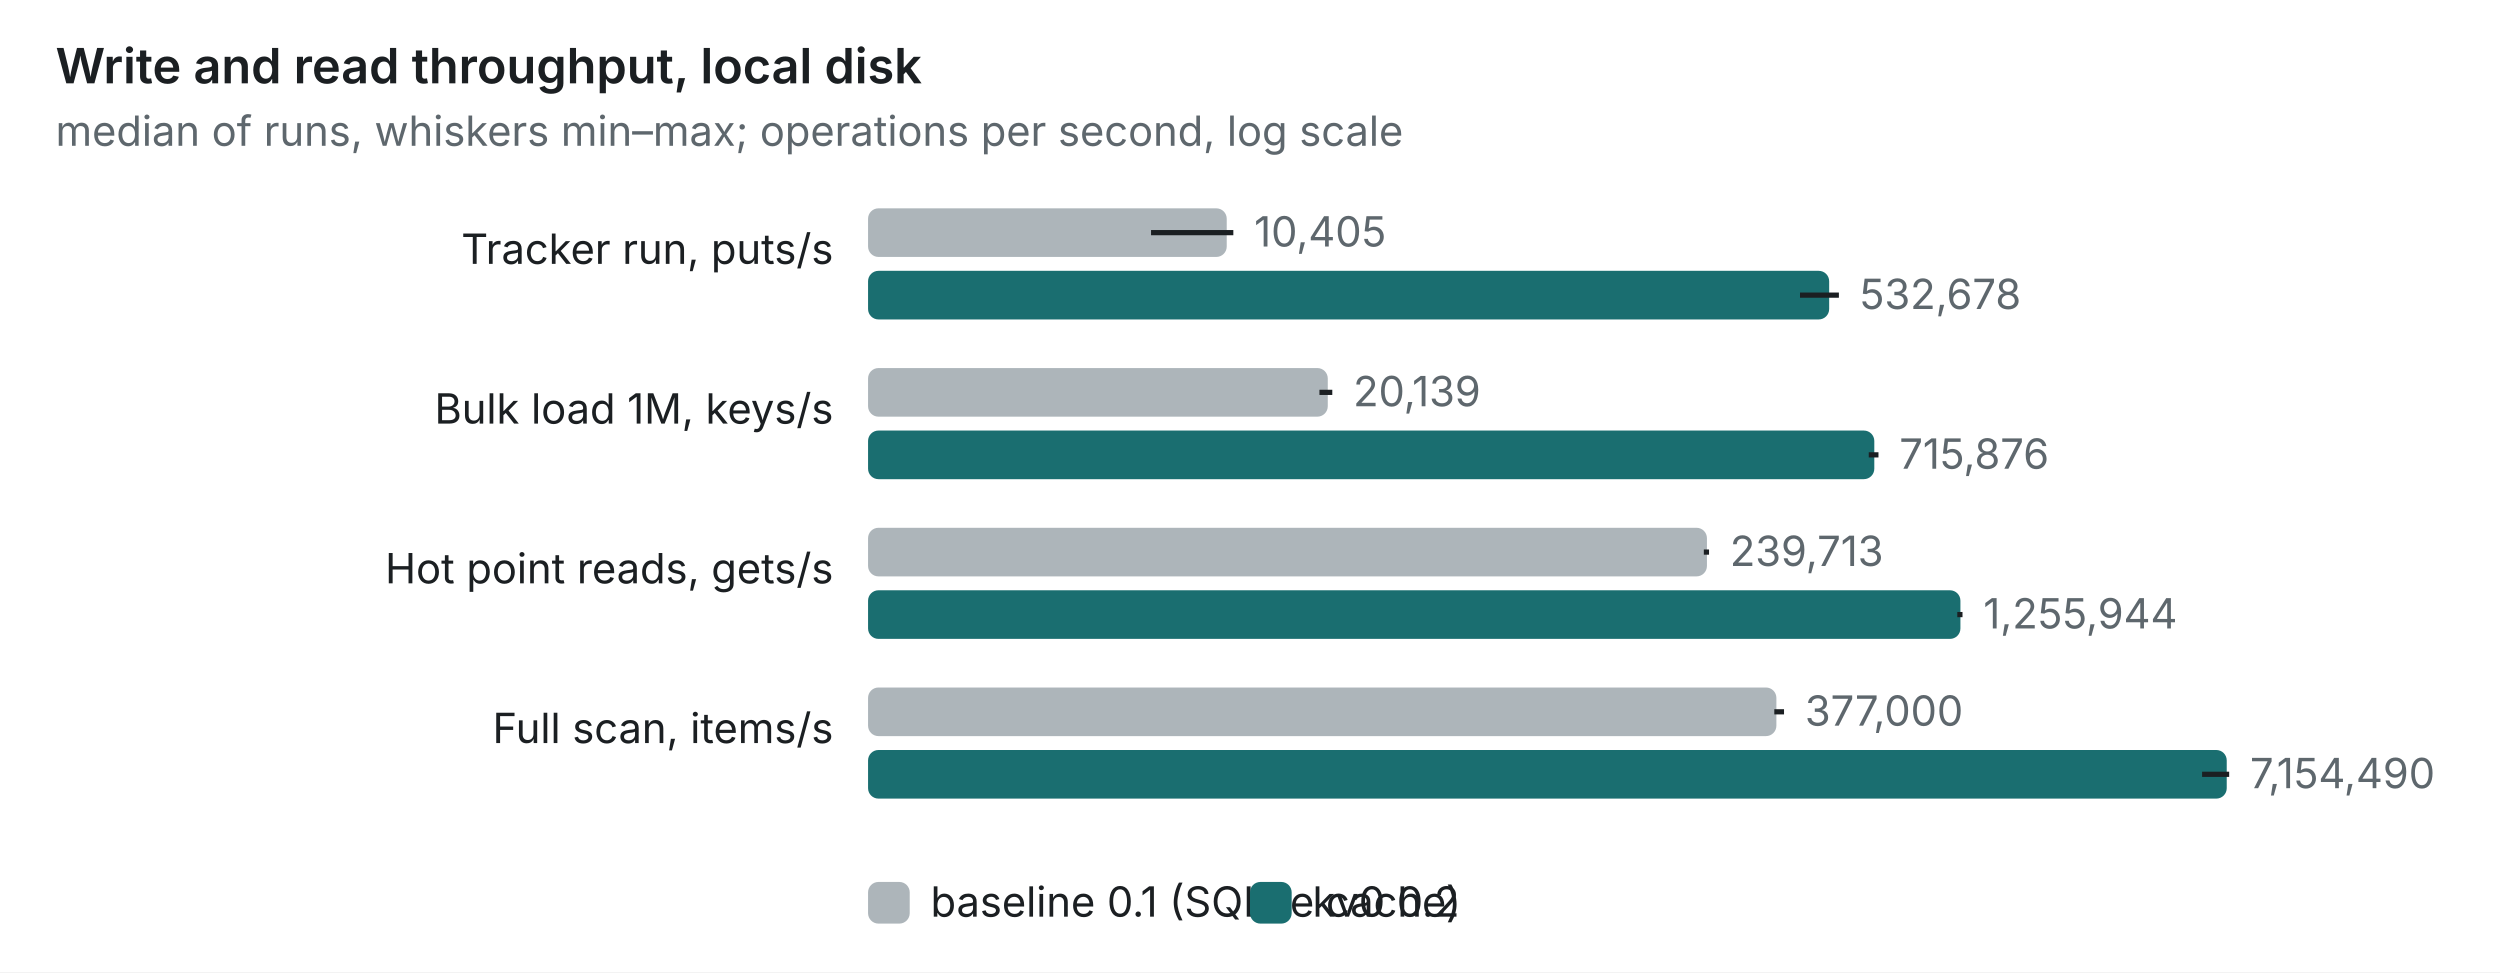
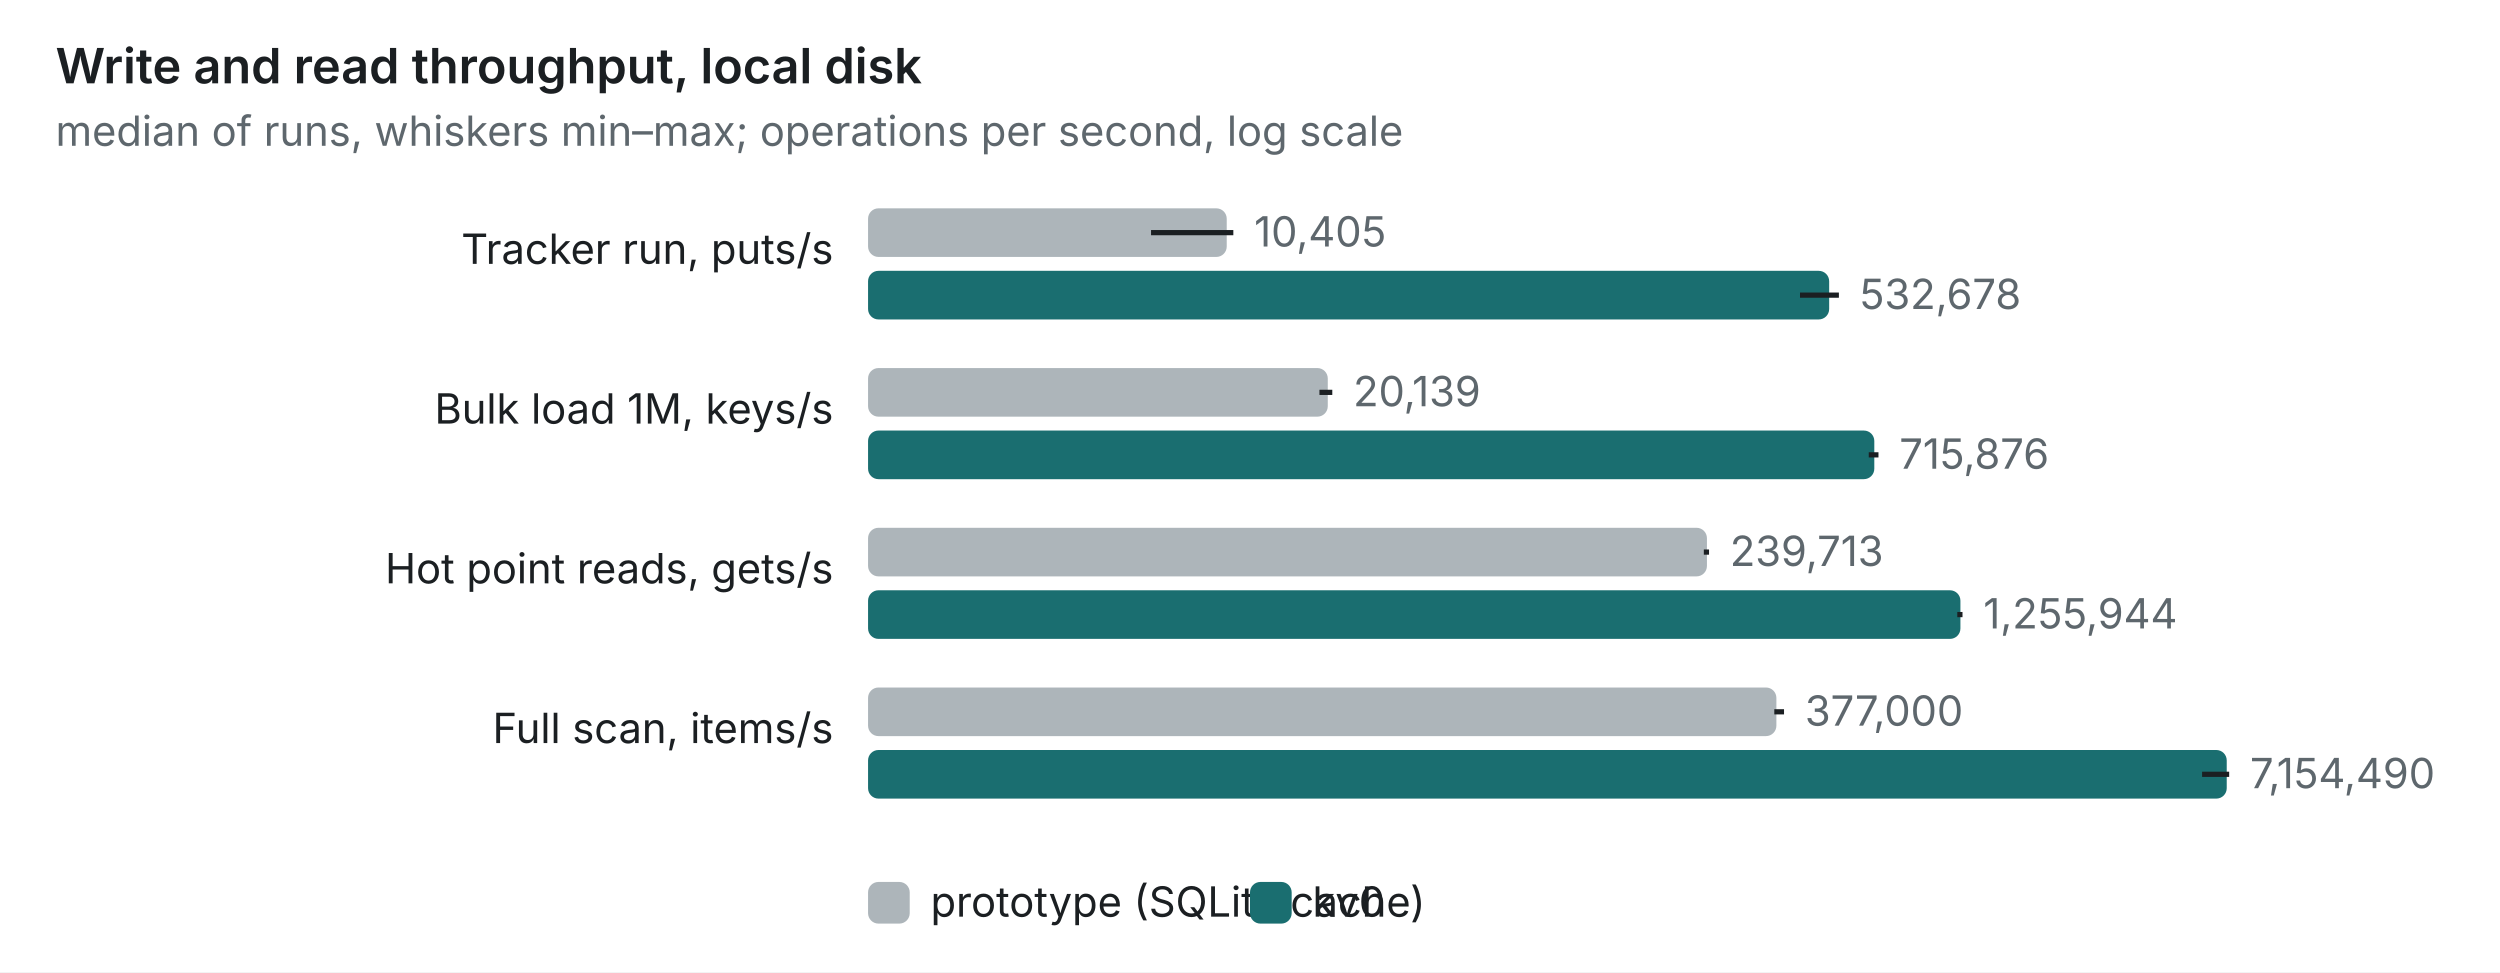
<svg xmlns="http://www.w3.org/2000/svg" viewBox="0 0 720 280" width="720" height="280" font-family="system-ui, -apple-system, Segoe UI, sans-serif" font-size="12">
  <rect width="720" height="280" fill="#FFFFFF" />
  <text x="16" y="24" font-size="14" font-weight="600" fill="#1B1F22">Write and read throughput, local disk</text>
  <text x="16" y="42" fill="#5E676D">median of runs, whiskers min–max; operations per second, log scale</text>
  <text x="240" y="76" text-anchor="end" fill="#1B1F22">Tracker run, puts/s</text>
  <rect x="250.0" y="60" width="103.3" height="14" rx="3" fill="#ADB5BA" />
  <line x1="331.5" x2="355.2" y1="67" y2="67" stroke="#1B1F22" stroke-width="1.5" />
  <text x="361.2" y="71" fill="#5E676D">10,405</text>
  <rect x="250.0" y="78" width="276.8" height="14" rx="3" fill="#1A6E70" />
  <line x1="518.4" x2="529.6" y1="85" y2="85" stroke="#1B1F22" stroke-width="1.5" />
  <text x="535.6" y="89" fill="#5E676D">532,678</text>
  <text x="240" y="122" text-anchor="end" fill="#1B1F22">Bulk load 1M, keys/s</text>
  <rect x="250.0" y="106" width="132.4" height="14" rx="3" fill="#ADB5BA" />
  <line x1="380.0" x2="383.7" y1="113" y2="113" stroke="#1B1F22" stroke-width="1.5" />
  <text x="389.7" y="117" fill="#5E676D">20,139</text>
  <rect x="250.0" y="124" width="289.8" height="14" rx="3" fill="#1A6E70" />
  <line x1="538.2" x2="541.0" y1="131" y2="131" stroke="#1B1F22" stroke-width="1.5" />
  <text x="547.0" y="135" fill="#5E676D">715,876</text>
  <text x="240" y="168" text-anchor="end" fill="#1B1F22">Hot point reads, gets/s</text>
  <rect x="250.0" y="152" width="241.6" height="14" rx="3" fill="#ADB5BA" />
  <line x1="490.7" x2="492.2" y1="159" y2="159" stroke="#1B1F22" stroke-width="1.5" />
  <text x="498.2" y="163" fill="#5E676D">239,713</text>
  <rect x="250.0" y="170" width="314.6" height="14" rx="3" fill="#1A6E70" />
  <line x1="563.7" x2="565.2" y1="177" y2="177" stroke="#1B1F22" stroke-width="1.5" />
  <text x="571.2" y="181" fill="#5E676D">1,255,944</text>
  <text x="240" y="214" text-anchor="end" fill="#1B1F22">Full scan, items/s</text>
  <rect x="250.0" y="198" width="261.6" height="14" rx="3" fill="#ADB5BA" />
  <line x1="511.0" x2="513.8" y1="205" y2="205" stroke="#1B1F22" stroke-width="1.5" />
  <text x="519.8" y="209" fill="#5E676D">377,000</text>
  <rect x="250.0" y="216" width="391.3" height="14" rx="3" fill="#1A6E70" />
  <line x1="634.2" x2="642.0" y1="223" y2="223" stroke="#1B1F22" stroke-width="1.5" />
  <text x="648.0" y="227" fill="#5E676D">7,154,490</text>
  <rect x="250" y="254" width="12" height="12" rx="3" fill="#ADB5BA" />
-   <text x="268" y="264" fill="#1B1F22">baseline 0.1 (SQLite cache)</text>
+   <text x="268" y="264" fill="#1B1F22">prototype (SQLite cache)</text>
  <rect x="360" y="254" width="12" height="12" rx="3" fill="#1A6E70" />
-   <text x="378" y="264" fill="#1B1F22">kv0 0.2</text>
+   <text x="378" y="264" fill="#1B1F22">kv0</text>
</svg>
